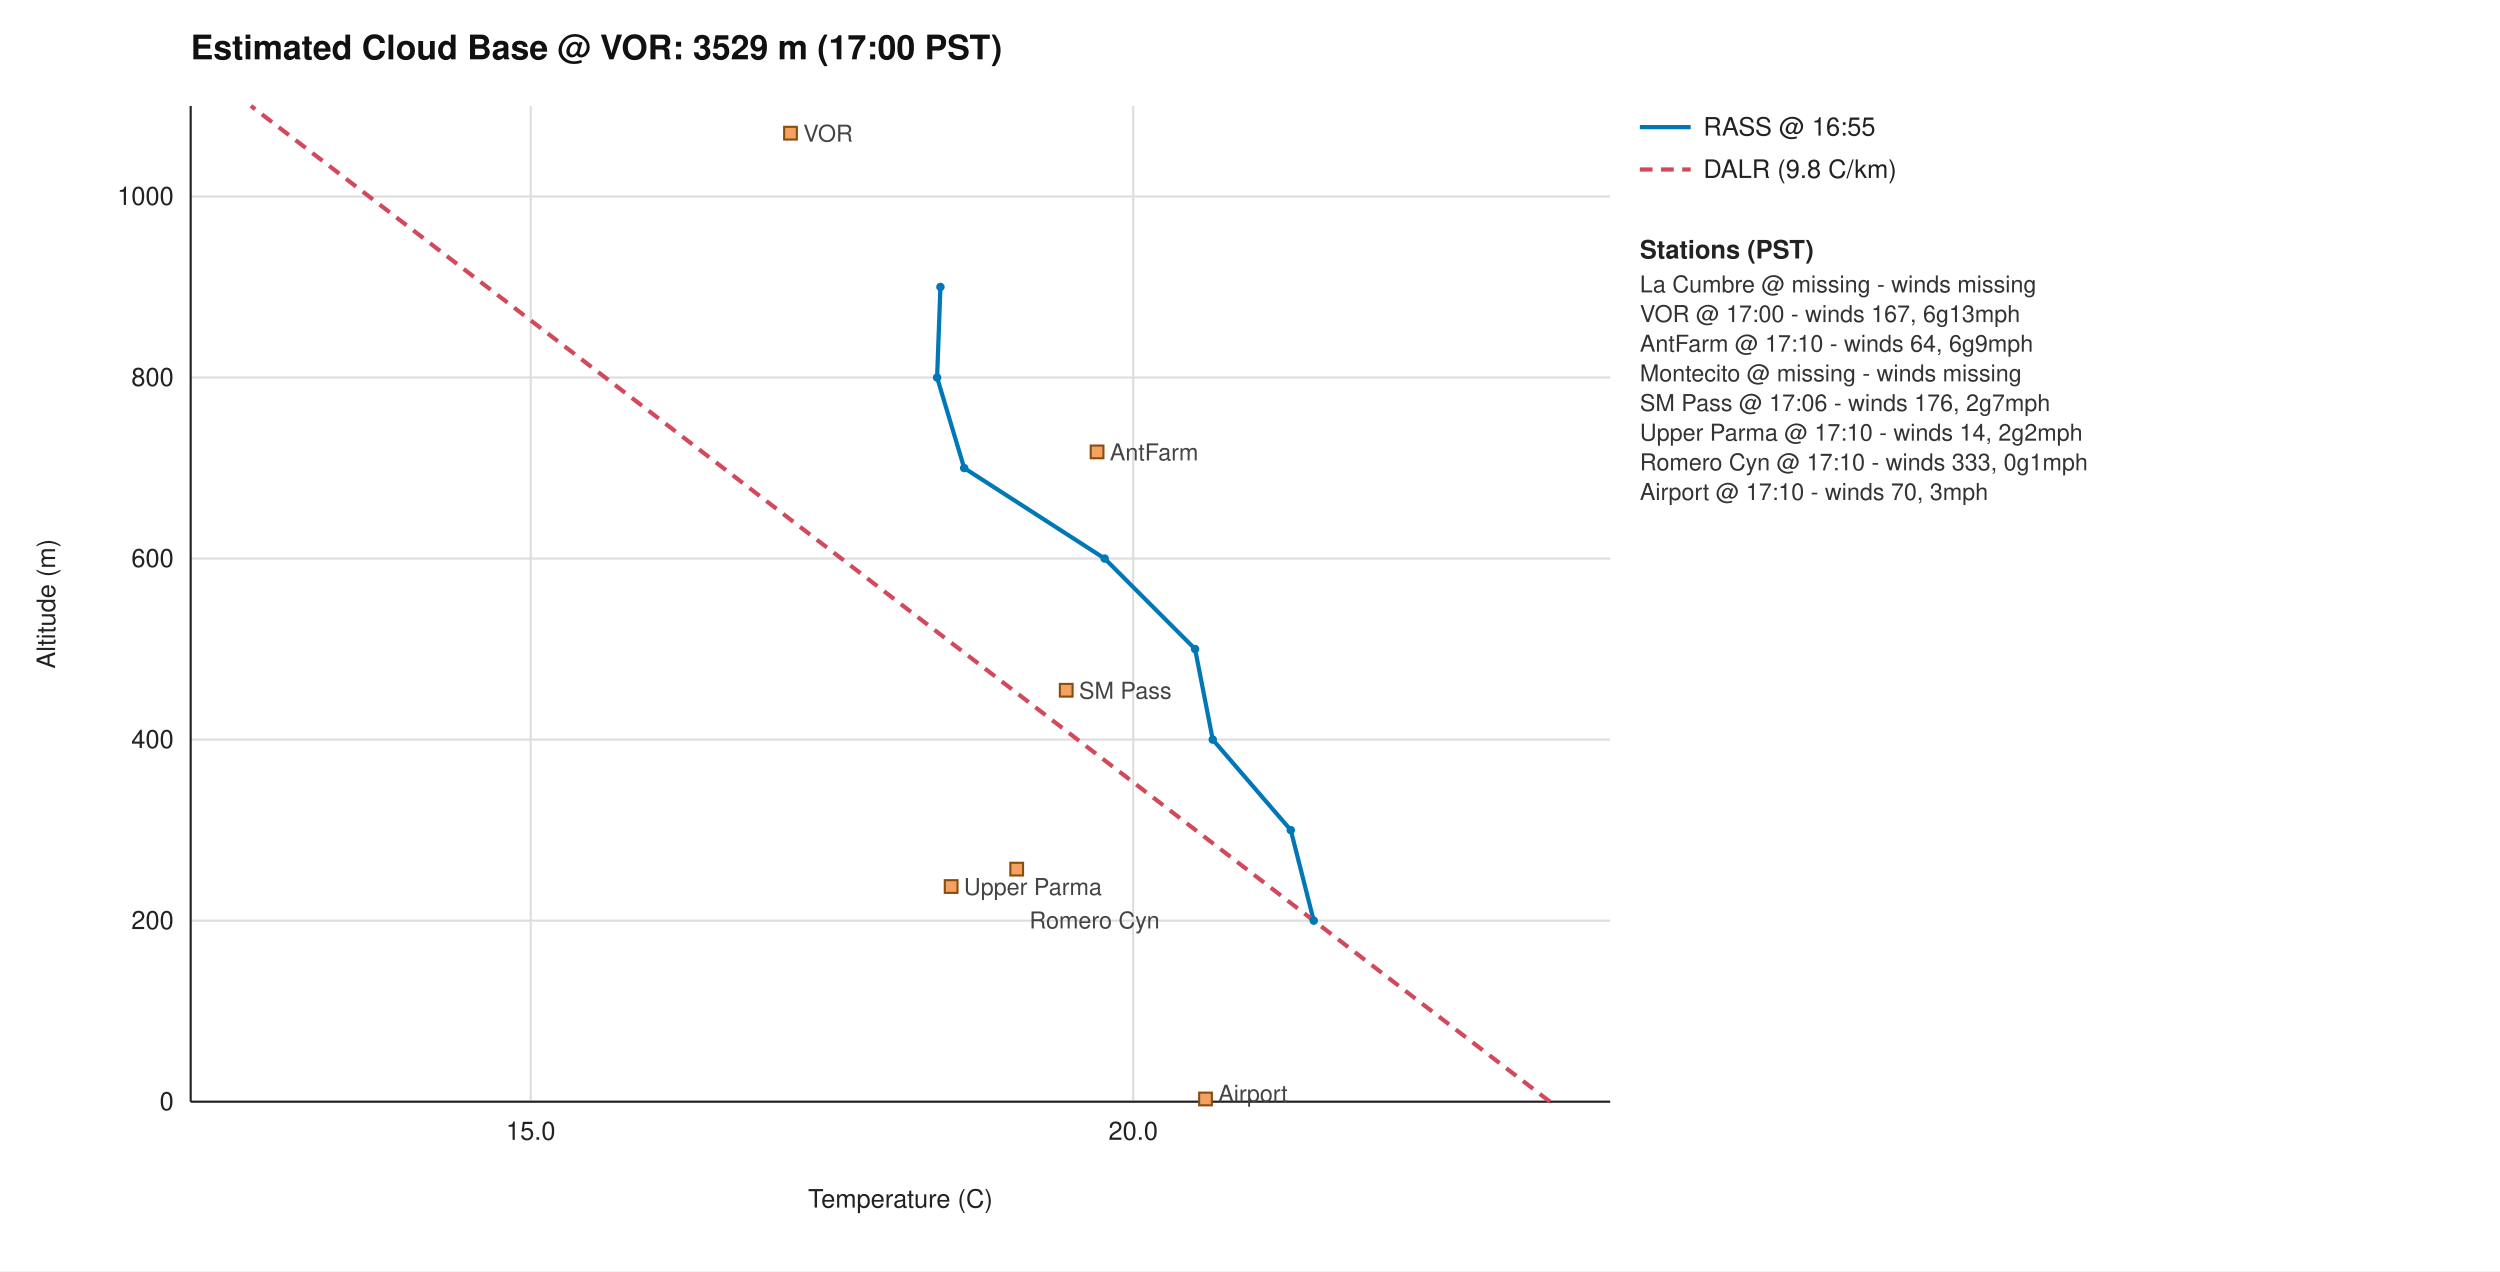
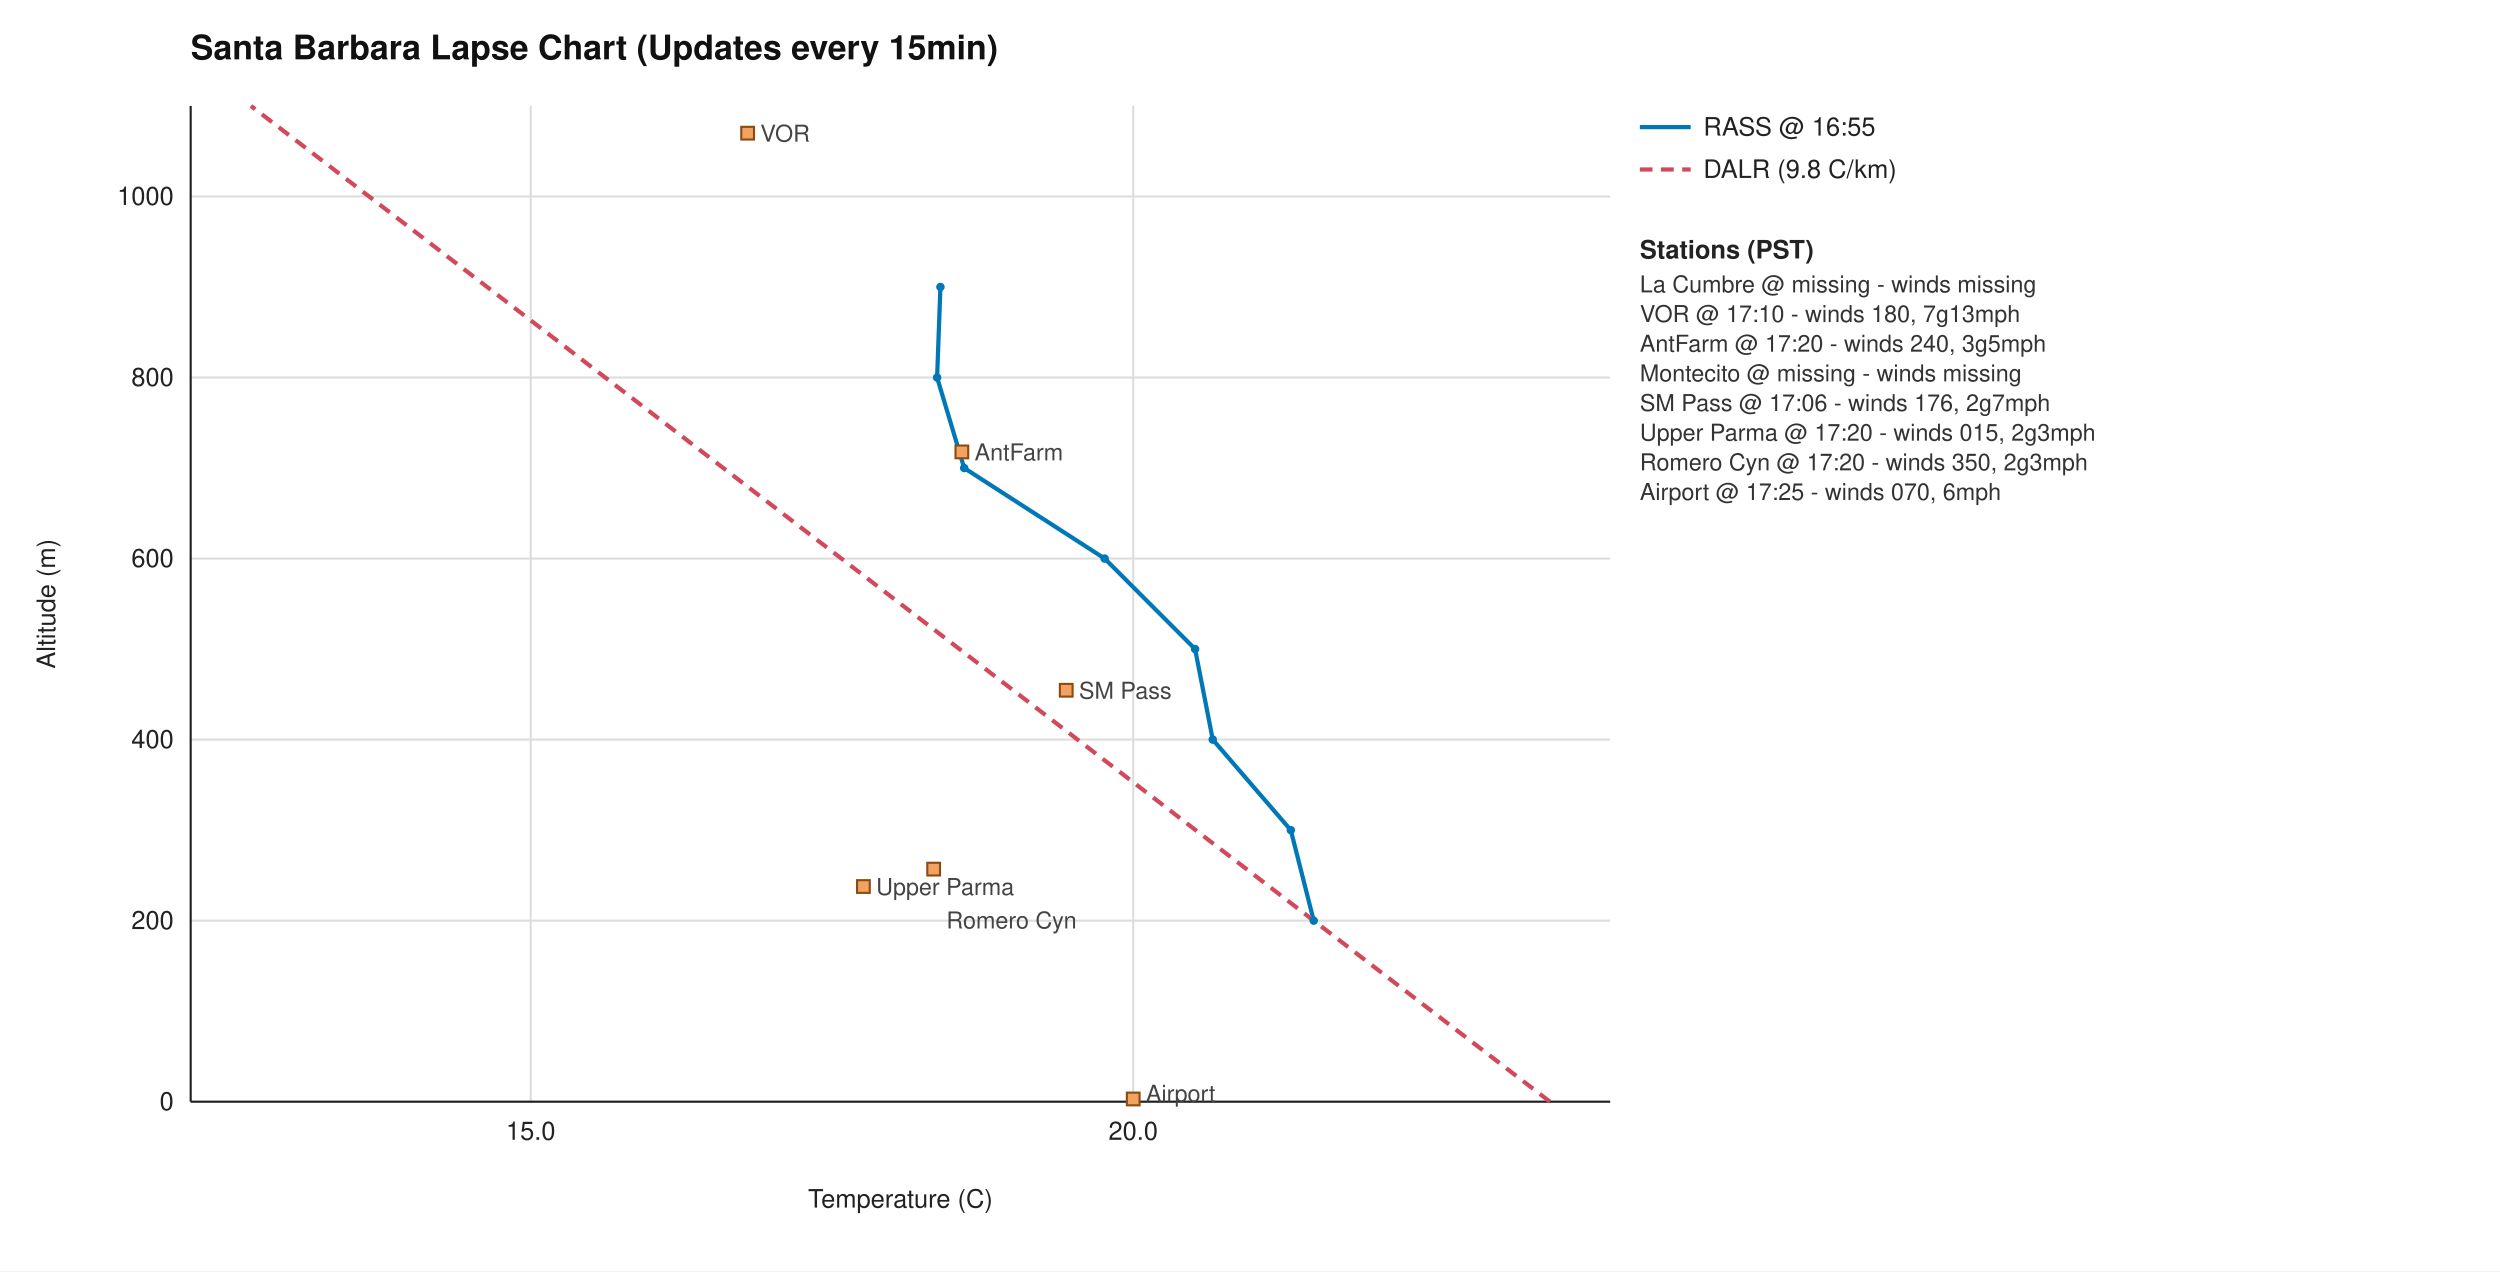
<svg xmlns="http://www.w3.org/2000/svg" width="1180" height="600" viewBox="0 0 1180 600">
  <style>
  .axis { stroke: #202020; stroke-width: 1; }
  .grid { stroke: #dddddd; stroke-width: 1; }
  .title { font-family: Helvetica, Arial, sans-serif; font-size: 16px; font-weight: 600; fill: #111111; }
  .label { font-family: Helvetica, Arial, sans-serif; font-size: 12px; fill: #222222; }
  .legend-h { font-family: Helvetica, Arial, sans-serif; font-size: 12px; font-weight: 600; fill: #222222; }
  .legend-row { font-family: Helvetica, Arial, sans-serif; font-size: 11px; fill: #333333; }
  .rass { fill: none; stroke: #0077b6; stroke-width: 2; }
  .dalr { fill: none; stroke: #d1495b; stroke-width: 2; stroke-dasharray: 6 4; }
  .rass-point { fill: #0077b6; }
  .station { fill: #f4a261; stroke: #8b4c12; stroke-width: 1; }
  .station-label { font-family: Helvetica, Arial, sans-serif; font-size: 11px; fill: #444444; }
</style>
  <rect x="0" y="0" width="1180" height="600" fill="#ffffff" />
-   <text class="title" x="90" y="28">Estimated Cloud Base @ VOR: 3529 m (17:00 PST)</text>
+   <text class="title" x="90" y="28">Santa Barbara Lapse Chart (Updates every 15min)</text>
  <line class="grid" x1="90" y1="520.00" x2="760" y2="520.00" />
  <text class="label" x="82" y="524.00" text-anchor="end">0</text>
  <line class="grid" x1="90" y1="434.55" x2="760" y2="434.55" />
  <text class="label" x="82" y="438.55" text-anchor="end">200</text>
  <line class="grid" x1="90" y1="349.09" x2="760" y2="349.09" />
  <text class="label" x="82" y="353.09" text-anchor="end">400</text>
  <line class="grid" x1="90" y1="263.64" x2="760" y2="263.64" />
  <text class="label" x="82" y="267.64" text-anchor="end">600</text>
  <line class="grid" x1="90" y1="178.18" x2="760" y2="178.18" />
  <text class="label" x="82" y="182.18" text-anchor="end">800</text>
  <line class="grid" x1="90" y1="92.73" x2="760" y2="92.73" />
  <text class="label" x="82" y="96.73" text-anchor="end">1000</text>
  <line class="grid" x1="250.50" y1="50" x2="250.50" y2="520" />
  <text class="label" x="250.50" y="538" text-anchor="middle">15.0</text>
  <line class="grid" x1="534.88" y1="50" x2="534.88" y2="520" />
  <text class="label" x="534.88" y="538" text-anchor="middle">20.0</text>
  <line class="axis" x1="90" y1="50" x2="90" y2="520" />
  <line class="axis" x1="90" y1="520" x2="760" y2="520" />
  <text class="label" x="425.00" y="570" text-anchor="middle">Temperature (C)</text>
  <text class="label" x="26" y="285.00" text-anchor="middle" transform="rotate(-90 26 285.00)">Altitude (m)</text>
  <path class="rass" d="M620.08,434.55 L609.25,391.82 L572.42,349.09 L564.08,306.36 L521.39,263.64 L455.09,220.91 L442.31,178.18 L443.88,135.45" />
  <path class="dalr" d="M731.56,520.00 L118.44,50.00" />
  <circle class="rass-point" cx="620.08" cy="434.55" r="2" />
  <circle class="rass-point" cx="609.25" cy="391.82" r="2" />
  <circle class="rass-point" cx="572.42" cy="349.09" r="2" />
  <circle class="rass-point" cx="564.08" cy="306.36" r="2" />
  <circle class="rass-point" cx="521.39" cy="263.64" r="2" />
  <circle class="rass-point" cx="455.09" cy="220.91" r="2" />
  <circle class="rass-point" cx="442.31" cy="178.18" r="2" />
  <circle class="rass-point" cx="443.88" cy="135.45" r="2" />
-   <rect class="station" x="370.12" y="59.86" width="6" height="6" />
-   <text class="station-label" x="379.12" y="66.86" text-anchor="start">VOR</text>
-   <rect class="station" x="514.82" y="210.30" width="6" height="6" />
-   <text class="station-label" x="523.82" y="217.30" text-anchor="start">AntFarm</text>
+   <rect class="station" x="349.88" y="59.86" width="6" height="6" />
+   <text class="station-label" x="358.88" y="66.86" text-anchor="start">VOR</text>
+   <rect class="station" x="451.00" y="210.30" width="6" height="6" />
+   <text class="station-label" x="460.00" y="217.30" text-anchor="start">AntFarm</text>
  <rect class="station" x="500.26" y="322.80" width="6" height="6" />
  <text class="station-label" x="509.26" y="329.80" text-anchor="start">SM Pass</text>
-   <rect class="station" x="445.94" y="415.44" width="6" height="6" />
-   <text class="station-label" x="454.94" y="422.44" text-anchor="start">Upper Parma</text>
-   <rect class="station" x="476.88" y="407.23" width="6" height="6" />
-   <text class="station-label" x="485.88" y="438.23" text-anchor="start">Romero Cyn</text>
-   <rect class="station" x="566.00" y="515.72" width="6" height="6" />
-   <text class="station-label" x="575.00" y="520.00" text-anchor="start">Airport</text>
+   <rect class="station" x="404.53" y="415.44" width="6" height="6" />
+   <text class="station-label" x="413.53" y="422.44" text-anchor="start">Upper Parma</text>
+   <rect class="station" x="437.69" y="407.23" width="6" height="6" />
+   <text class="station-label" x="446.69" y="438.23" text-anchor="start">Romero Cyn</text>
+   <rect class="station" x="531.88" y="515.72" width="6" height="6" />
+   <text class="station-label" x="540.88" y="520.00" text-anchor="start">Airport</text>
  <line class="rass" x1="774" y1="60" x2="798" y2="60" />
  <text class="label" x="804" y="64">RASS @ 16:55</text>
  <line class="dalr" x1="774" y1="80" x2="798" y2="80" />
  <text class="label" x="804" y="84">DALR (9.8 C/km)</text>
  <text class="legend-h" x="774" y="122">Stations (PST)</text>
  <text class="legend-row" x="774" y="138">La Cumbre @ missing - winds missing</text>
-   <text class="legend-row" x="774" y="152">VOR @ 17:00 - winds 167, 6g13mph</text>
-   <text class="legend-row" x="774" y="166">AntFarm @ 17:10 - winds 64, 6g9mph</text>
+   <text class="legend-row" x="774" y="152">VOR @ 17:10 - winds 180, 7g13mph</text>
+   <text class="legend-row" x="774" y="166">AntFarm @ 17:20 - winds 240, 3g5mph</text>
  <text class="legend-row" x="774" y="180">Montecito @ missing - winds missing</text>
  <text class="legend-row" x="774" y="194">SM Pass @ 17:06 - winds 176, 2g7mph</text>
-   <text class="legend-row" x="774" y="208">Upper Parma @ 17:10 - winds 14, 2g2mph</text>
-   <text class="legend-row" x="774" y="222">Romero Cyn @ 17:10 - winds 333, 0g1mph</text>
-   <text class="legend-row" x="774" y="236">Airport @ 17:10 - winds 70, 3mph</text>
+   <text class="legend-row" x="774" y="208">Upper Parma @ 17:20 - winds 015, 2g3mph</text>
+   <text class="legend-row" x="774" y="222">Romero Cyn @ 17:20 - winds 350, 2g3mph</text>
+   <text class="legend-row" x="774" y="236">Airport @ 17:25 - winds 070, 6mph</text>
</svg>
